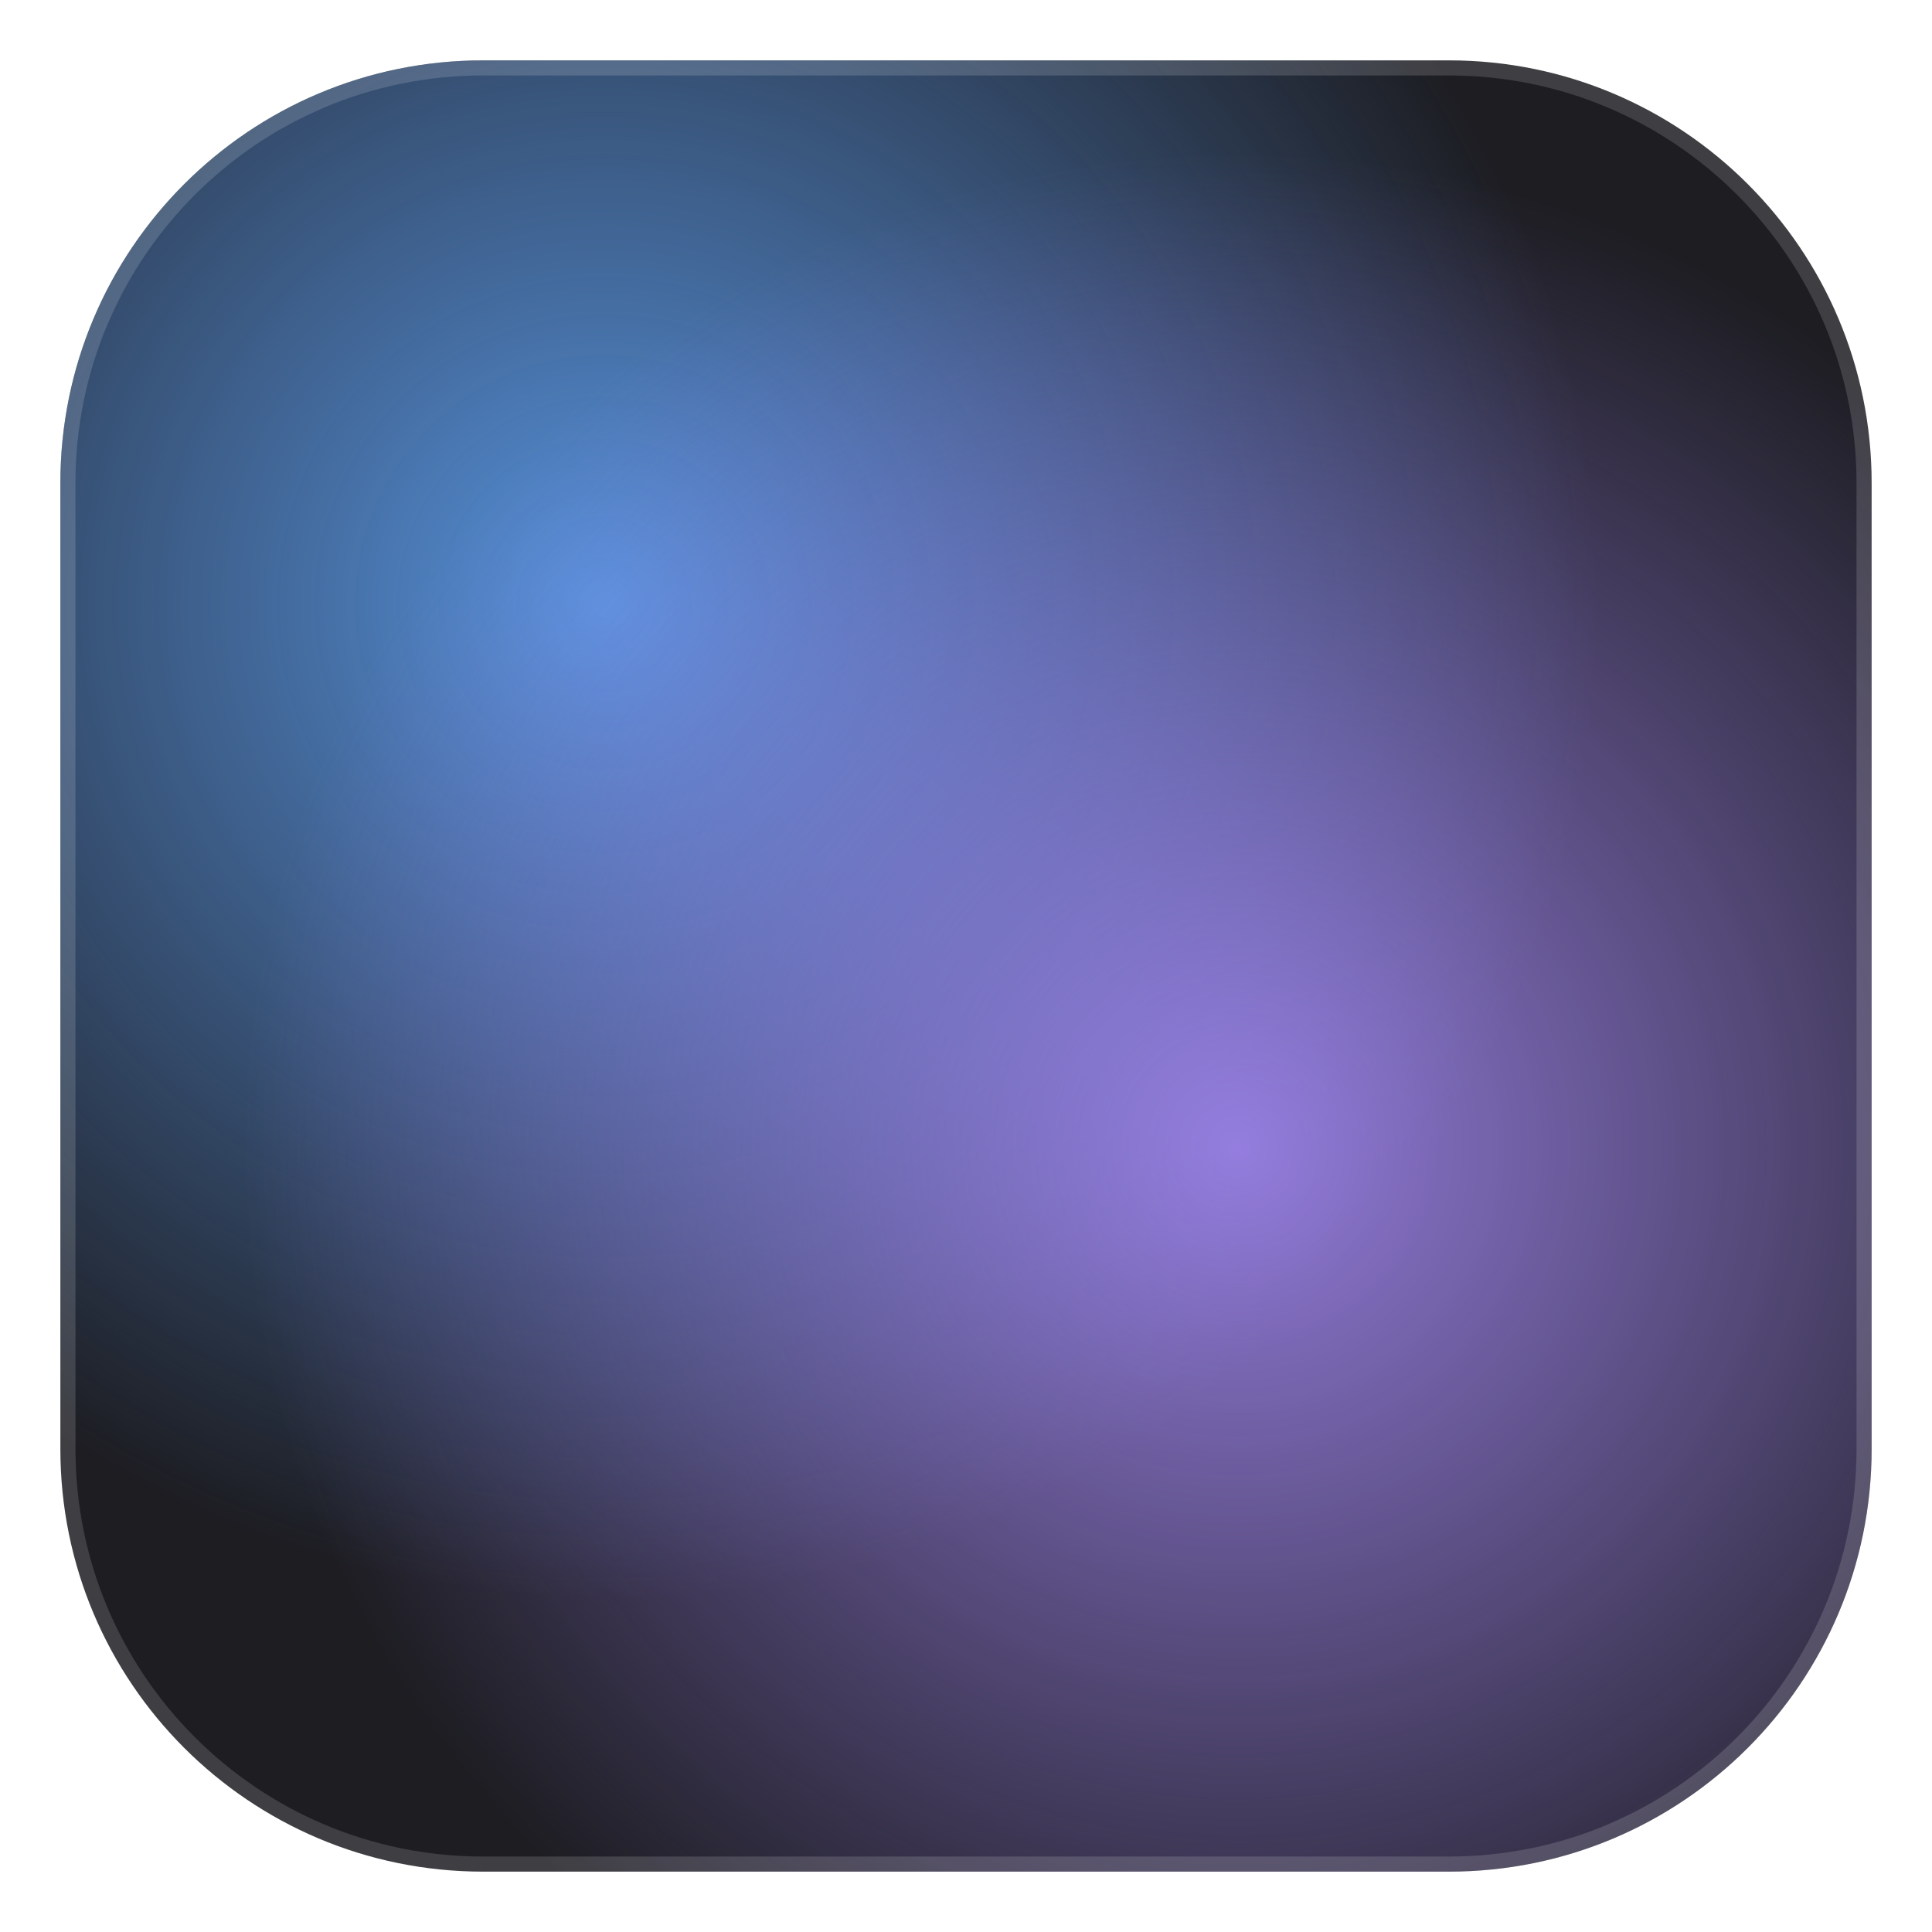
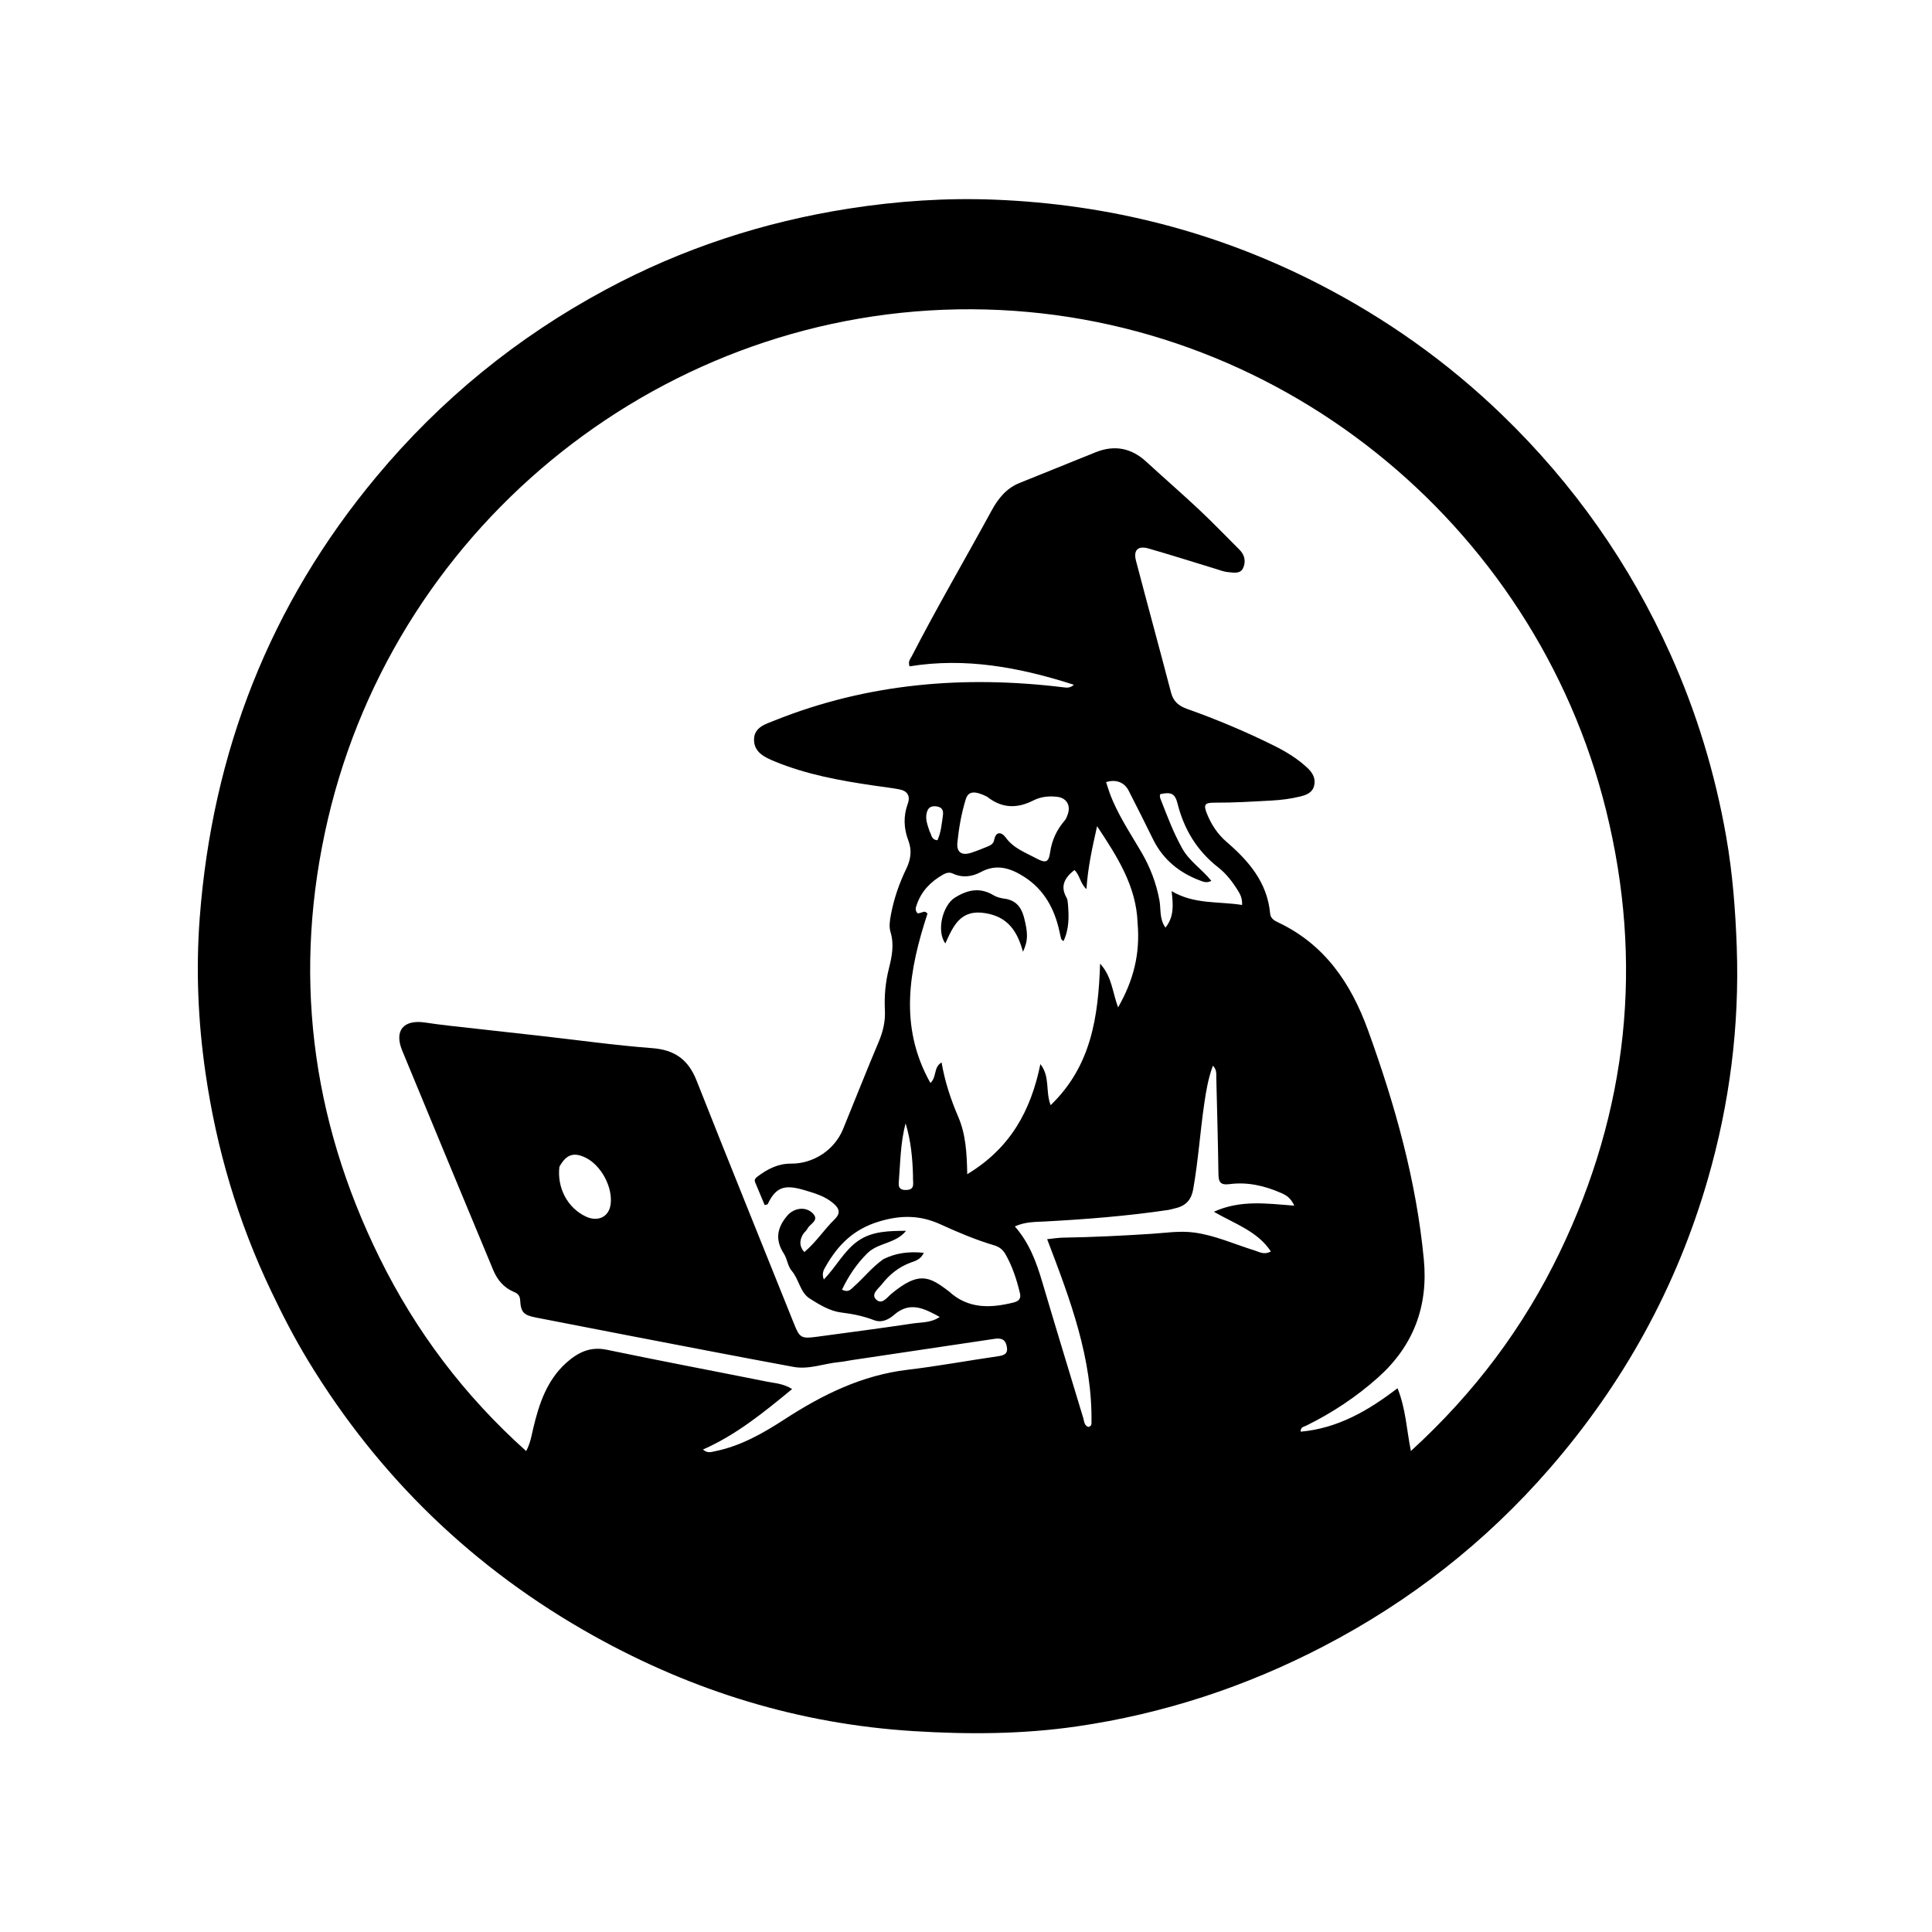
- <svg xmlns="http://www.w3.org/2000/svg" viewBox="0 0 128 128" width="128" height="128">
-   <defs>
-     <radialGradient id="blue-glow" cx="30%" cy="30%" r="55%" fx="30%" fy="30%">
-       <stop offset="0%" stop-color="#60a5fa" stop-opacity="0.85" />
-       <stop offset="100%" stop-color="#60a5fa" stop-opacity="0" />
-     </radialGradient>
-     <radialGradient id="purple-glow" cx="65%" cy="60%" r="55%" fx="65%" fy="60%">
-       <stop offset="0%" stop-color="#a78bfa" stop-opacity="0.85" />
-       <stop offset="100%" stop-color="#a78bfa" stop-opacity="0" />
-     </radialGradient>
-     <linearGradient id="border-gradient" x1="0%" y1="0%" x2="100%" y2="100%">
-       <stop offset="0%" stop-color="rgba(255,255,255,0.2)" />
-       <stop offset="100%" stop-color="rgba(255,255,255,0.05)" />
-     </linearGradient>
-   </defs>
-   <rect x="4" y="4" width="120" height="120" rx="28" ry="28" fill="#0f0f14" />
-   <rect x="4" y="4" width="120" height="120" rx="28" ry="28" fill="rgba(255,255,255,0.06)" />
-   <rect x="4" y="4" width="120" height="120" rx="28" ry="28" fill="url(#blue-glow)" />
-   <rect x="4" y="4" width="120" height="120" rx="28" ry="28" fill="url(#purple-glow)" />
-   <rect x="4" y="4" width="120" height="120" rx="28" ry="28" fill="none" stroke="rgba(255,255,255,0.15)" stroke-width="2" />
+ <svg xmlns="http://www.w3.org/2000/svg" version="1.1" id="Layer_1" x="0px" y="0px" width="100%" viewBox="0 0 1024 1024" enable-background="new 0 0 1024 1024" xml:space="preserve">
+   <path fill="#000000" opacity="1" stroke="none" d=" M143.67,684.234   C126.035,647.261 114.717,608.759 108.913,568.649   C104.967,541.386 103.773,513.935 105.86,486.461   C112.525,398.719 142.979,320.444 199.522,252.627   C233.656,211.687 274.218,178.648 321.144,153.445   C361.549,131.744 404.526,117.663 449.821,110.573   C475.551,106.545 501.457,104.791 527.449,105.839   C587.653,108.265 644.764,122.742 698.539,150.286   C734.57,168.741 767.197,191.903 796.238,219.975   C834.018,256.495 863.784,298.731 885.368,346.77   C899.302,377.782 909.047,410.012 914.909,443.401   C918.303,462.731 919.813,482.287 920.513,501.951   C922.001,543.748 916.791,584.652 905.25,624.741   C888.727,682.138 860.461,733.297 821.358,778.319   C787.467,817.341 747.431,848.688 701.472,872.592   C660.142,894.087 616.566,908.391 570.543,915.057   C541.957,919.198 513.195,919.324 484.351,917.54   C423.773,913.793 367.302,896.414 314.497,866.936   C251.326,831.672 200.884,783.073 163.295,721.171   C156.104,709.328 149.775,697.062 143.67,684.234  M451.208,720.927   C449.074,721.269 446.95,721.738 444.802,721.933   C436.721,722.665 428.801,725.995 420.62,724.488   C391.515,719.126 362.463,713.475 333.397,707.901   C316.907,704.738 300.424,701.538 283.949,698.3   C277.508,697.034 276.054,695.516 275.698,689.161   C275.561,686.724 274.474,685.62 272.439,684.771   C267.06,682.528 263.598,678.41 261.4,673.115   C245.311,634.357 229.145,595.631 213.174,556.825   C208.807,546.215 213.89,540.25 225.321,541.963   C229.593,542.604 233.879,543.169 238.171,543.654   C254.355,545.482 270.547,547.246 286.732,549.065   C306.389,551.274 326.003,554.048 345.715,555.543   C357.704,556.453 364.84,561.67 369.218,572.765   C386.209,615.822 403.653,658.7 420.861,701.672   C423.789,708.982 424.648,709.645 432.752,708.543   C449.728,706.234 466.722,704.048 483.661,701.49   C488.346,700.782 493.466,701.186 498.08,698.012   C489.809,693.483 482.284,689.565 473.863,696.913   C471.147,699.284 467.426,701.318 463.222,699.701   C457.584,697.534 451.855,696.377 445.762,695.636   C439.975,694.932 434.229,691.495 429.127,688.226   C424.035,684.963 423.512,678.057 419.587,673.514   C417.517,671.119 417.266,667.24 415.483,664.492   C410.667,657.071 411.823,650.603 417.409,644.18   C420.777,640.306 426.957,639.216 430.78,643.092   C434.499,646.862 429.27,648.599 427.986,651.204   C427.413,652.369 426.169,653.191 425.528,654.336   C423.795,657.425 423.51,660.488 426.294,663.635   C432.538,658.426 436.765,651.716 442.332,646.302   C445.686,643.04 444.878,640.584 441.924,637.989   C437.536,634.133 432.107,632.505 426.656,630.884   C416.389,627.83 411.444,628.607 406.904,638.209   C406.813,638.401 406.327,638.407 405.303,638.722   C403.629,634.738 401.902,630.68 400.223,626.601   C399.676,625.272 400.457,624.38 401.442,623.636   C406.728,619.646 412.407,616.691 419.267,616.747   C431.15,616.844 442.301,609.508 446.828,598.475   C453.148,583.073 459.222,567.568 465.709,552.236   C468.038,546.732 469.321,541.283 469.013,535.297   C468.637,527.963 469.309,520.622 471.095,513.508   C472.73,506.992 474.033,500.675 471.983,493.952   C471.132,491.163 471.611,488.021 472.164,485.028   C473.747,476.452 476.575,468.262 480.349,460.468   C482.764,455.482 483.404,450.677 481.459,445.556   C478.998,439.075 478.736,432.614 481.122,426.037   C482.657,421.808 480.882,419.166 476.632,418.372   C472.063,417.519 467.432,416.998 462.829,416.321   C445.025,413.701 427.351,410.474 410.612,403.575   C405.353,401.408 399.618,398.765 399.649,392.014   C399.68,385.443 405.703,383.815 410.56,381.869   C459.965,362.073 511.189,357.89 563.613,364.287   C565.349,364.498 567.038,364.813 569.187,362.938   C540.227,353.652 511.607,348.356 482.068,353.186   C481.169,350.509 482.517,349.24 483.251,347.813   C496.669,321.738 511.511,296.443 525.525,270.694   C529.046,264.226 533.373,258.78 540.469,255.95   C553.925,250.583 567.316,245.051 580.771,239.682   C590.724,235.711 599.632,237.424 607.566,244.726   C616.882,253.299 626.461,261.59 635.687,270.257   C642.97,277.1 649.884,284.334 656.976,291.38   C659.796,294.182 660.386,297.731 658.893,301.035   C657.375,304.393 653.714,303.473 650.821,303.226   C648.704,303.044 646.632,302.213 644.566,301.584   C632.626,297.953 620.736,294.152 608.742,290.713   C603.128,289.103 600.622,291.576 602.099,297.209   C608.212,320.528 614.583,343.779 620.681,367.102   C621.924,371.858 624.754,374.157 629.242,375.753   C644.943,381.336 660.307,387.785 675.236,395.205   C681.66,398.397 687.796,402.129 693.057,407.089   C695.721,409.6 697.458,412.644 696.505,416.459   C695.555,420.262 692.291,421.396 688.993,422.192   C684.135,423.364 679.186,424.017 674.191,424.29   C664.048,424.843 653.913,425.49 643.74,425.431   C638.388,425.399 637.805,426.548 639.73,431.339   C642.067,437.158 645.432,442.183 650.227,446.318   C661.95,456.429 671.704,467.801 673.188,484.139   C673.424,486.741 675.295,487.879 677.231,488.791   C702.131,500.512 716.071,521.148 725.146,546.237   C739.396,585.629 750.671,625.679 754.661,667.54   C757.038,692.478 749.118,713.4 730.372,730.126   C718.861,740.396 706.12,748.826 692.291,755.647   C691.133,756.218 689.236,756.272 689.395,758.817   C709.029,757.061 725.237,747.667 740.71,735.789   C745.091,746.653 745.459,757.293 747.796,769.071   C781.624,738.183 807.562,703.429 826.677,663.763   C862.865,588.668 871.252,510.202 851.236,429.395   C813.545,277.229 675.709,164.641 515.042,163.921   C353.273,163.196 210.763,276.295 173.834,434.014   C154.958,514.631 164.556,592.397 201.188,666.696   C220.377,705.616 246.014,739.659 278.893,769.107   C281.199,764.674 281.746,760.727 282.655,756.911   C285.74,743.96 289.883,731.508 300.192,722.273   C306.212,716.881 312.751,713.554 321.531,715.382   C349.859,721.28 378.296,726.654 406.671,732.33   C410.788,733.153 415.166,733.295 419.846,736.227   C404.823,748.568 390.339,760.458 372.583,768.279   C374.98,770.407 376.965,769.591 378.838,769.215   C392.505,766.472 404.412,759.678 415.861,752.245   C435.92,739.223 456.852,728.884 481.033,726.009   C497.042,724.106 512.925,721.163 528.887,718.85   C532.172,718.373 534.391,717.622 533.624,713.656   C532.887,709.843 530.681,709.074 527.074,709.618   C502.08,713.393 477.064,717.021 451.208,720.927  M602.953,489.327   C602.304,469.754 592.24,454.137 581.478,437.895   C578.975,449.149 576.581,459.637 575.844,471.264   C572.295,467.89 572.254,463.492 569.433,461.157   C564.33,465.197 561.789,469.626 565.252,475.705   C565.802,476.671 565.934,477.941 566.028,479.089   C566.569,485.725 566.738,492.321 563.657,498.863   C562.884,498.098 562.519,497.907 562.447,497.637   C562.104,496.357 561.832,495.056 561.551,493.759   C558.947,481.747 553.448,471.528 542.851,464.747   C535.723,460.184 528.306,457.658 519.906,462.183   C515.253,464.689 510.103,465.414 504.98,462.984   C503.111,462.098 501.324,462.708 499.728,463.621   C493.312,467.289 488.378,472.306 485.925,479.442   C485.396,480.982 484.707,482.616 486.514,484.172   C487.204,483.982 487.987,483.789 488.755,483.549   C489.517,483.311 490.267,482.753 491.589,484.213   C481.955,513.74 476.134,543.808 493.146,574.018   C496.643,570.722 494.664,565.691 499.06,563.126   C500.812,573.378 503.973,582.83 507.896,591.963   C511.883,601.244 512.44,611.072 512.657,622.345   C535.599,608.54 546.389,588.612 551.429,563.992   C556.686,570.731 554.012,578.303 556.854,585.773   C578.473,564.944 582.109,538.849 583.08,510.742   C589.43,517.766 589.513,525.647 592.611,533.927   C600.816,519.589 604.352,505.524 602.953,489.327  M622.64,640.477   C621.51,640.753 620.392,641.123 619.246,641.293   C597.5,644.524 575.614,646.245 553.673,647.423   C548.656,647.692 543.498,647.509 537.892,650.022   C545.611,658.863 549.295,668.929 552.377,679.348   C559.503,703.438 566.849,727.462 574.125,751.506   C574.673,753.318 574.62,755.539 576.822,756.299   C577.992,756.112 578.487,755.346 578.502,754.529   C579.132,720.117 567.2,688.695 555.01,656.797   C558.012,656.496 560.783,656.019 563.562,655.974   C579.219,655.72 594.845,654.959 610.473,653.941   C617.91,653.457 625.318,652.256 632.891,653.265   C644.107,654.76 654.271,659.476 664.907,662.746   C667.457,663.53 669.998,665.295 673.591,663.284   C666.393,652.473 654.528,648.724 643.373,642.255   C657.581,635.834 671.456,637.929 686.011,639.023   C684.061,634.786 681.618,633.444 679.03,632.305   C670.34,628.483 661.216,626.373 651.792,627.601   C646.709,628.264 645.858,626.454 645.796,622.116   C645.55,605.128 645.081,588.143 644.659,571.157   C644.61,569.158 644.987,566.965 642.86,564.85   C640.333,571.699 639.273,578.238 638.309,584.785   C636.081,599.917 635.098,615.21 632.424,630.289   C631.48,635.611 628.854,639.142 622.64,640.477  M468.169,667.415   C474.812,664.078 481.755,663.196 489.636,664.023   C487.885,667.678 485.124,668.302 482.753,669.168   C476.424,671.48 471.428,675.535 467.372,680.713   C465.58,683.002 461.57,685.83 464.221,688.616   C467.368,691.923 470.131,687.656 472.493,685.703   C486.862,673.824 492.384,676.425 502.522,684.143   C502.654,684.244 502.805,684.324 502.926,684.436   C513.045,693.797 524.839,693.423 537.122,690.375   C539.778,689.716 541.313,688.46 540.602,685.479   C538.858,678.165 536.561,671.056 532.77,664.511   C531.459,662.248 529.488,660.805 526.975,660.06   C517.214,657.167 507.841,653.217 498.621,648.991   C487.846,644.052 477.727,643.882 466.02,647.391   C452.578,651.419 444.33,659.619 437.834,670.901   C436.741,672.799 435.358,674.754 436.63,678.167   C443.254,671.326 447.358,662.96 454.622,657.823   C462.246,652.431 471.319,652.435 480.221,652.354   C474.784,659.207 465.439,658.56 459.694,664.264   C454.078,669.839 449.721,676.318 446.288,683.53   C449.789,685.335 451.125,683.19 452.647,681.847   C457.763,677.333 461.962,671.844 468.169,667.415  M626.313,449.157   C630.015,456.258 637.018,460.596 642.053,466.88   C639.54,468.148 637.817,467.361 636.145,466.735   C625.103,462.6 616.502,455.659 611.187,444.94   C606.897,436.288 602.629,427.623 598.199,419.042   C595.895,414.58 591.428,412.92 586.264,414.529   C586.863,416.38 587.41,418.263 588.077,420.104   C592.198,431.469 598.99,441.411 605.014,451.759   C609.66,459.74 612.885,468.175 614.551,477.332   C615.379,481.883 614.387,486.936 617.715,491.655   C622.331,485.901 621.849,479.687 620.979,472.323   C633.068,479.447 645.788,477.646 658.341,479.653   C658.472,476.27 657.487,474.226 656.257,472.233   C653.348,467.521 650.018,463.118 645.645,459.706   C634.415,450.942 627.531,439.516 624.088,425.803   C622.783,420.607 620.753,419.668 614.99,420.896   C614.428,422.104 615.017,423.232 615.422,424.262   C618.65,432.472 621.69,440.766 626.313,449.157  M523.144,422.254   C516.592,418.968 513.201,419.27 511.861,423.646   C509.574,431.115 508.212,438.828 507.43,446.58   C506.914,451.684 509.71,453.593 514.613,452.029   C517.619,451.071 520.545,449.852 523.475,448.673   C525.045,448.041 526.549,447.167 526.894,445.327   C527.856,440.194 531.056,441.133 533.009,443.851   C537.173,449.648 543.476,451.836 549.271,454.953   C554.055,457.526 555.795,457.21 556.542,451.971   C557.498,445.272 560.11,439.758 564.407,434.772   C565.138,433.924 565.52,432.731 565.913,431.643   C567.648,426.827 565.253,422.856 560.238,422.312   C555.879,421.838 551.71,422.228 547.637,424.284   C539.452,428.415 531.361,428.76 523.144,422.254  M296.491,618.407   C295.176,629.551 300.748,640.119 310.369,644.73   C316.78,647.803 322.641,645.081 323.604,638.584   C324.982,629.287 318.531,617.342 310.008,613.408   C303.989,610.631 300.095,611.879 296.491,618.407  M483.913,623.393   C483.685,613.917 482.782,604.54 479.995,595.413   C477.198,605.788 477.213,616.39 476.351,626.898   C476.085,630.133 477.915,630.881 480.672,630.693   C485.299,630.377 483.681,626.872 483.913,623.393  M492.732,440.732   C493.799,442.374 493.536,445.125 496.875,445.336   C498.782,441.128 499.143,436.551 499.776,432.039   C500.176,429.186 498.992,427.661 496.101,427.371   C493.374,427.098 491.837,428.059 491.159,430.903   C490.371,434.209 491.542,437.068 492.732,440.732  z" />
+   <path fill="#000000" opacity="1" stroke="none" d=" M542.617,485.762   C544.933,494.535 544.961,498.536 542.189,504.464   C539.172,493.371 534.094,486.043 522.513,484.033   C509.084,481.702 505.295,490.697 501.039,500.066   C496.154,493.22 499.738,479.722 506.108,475.77   C513.053,471.462 519.521,470.207 526.754,474.586   C528.407,475.586 530.503,476.055 532.456,476.322   C537.933,477.069 541.047,480.247 542.617,485.762  z" />
</svg>
